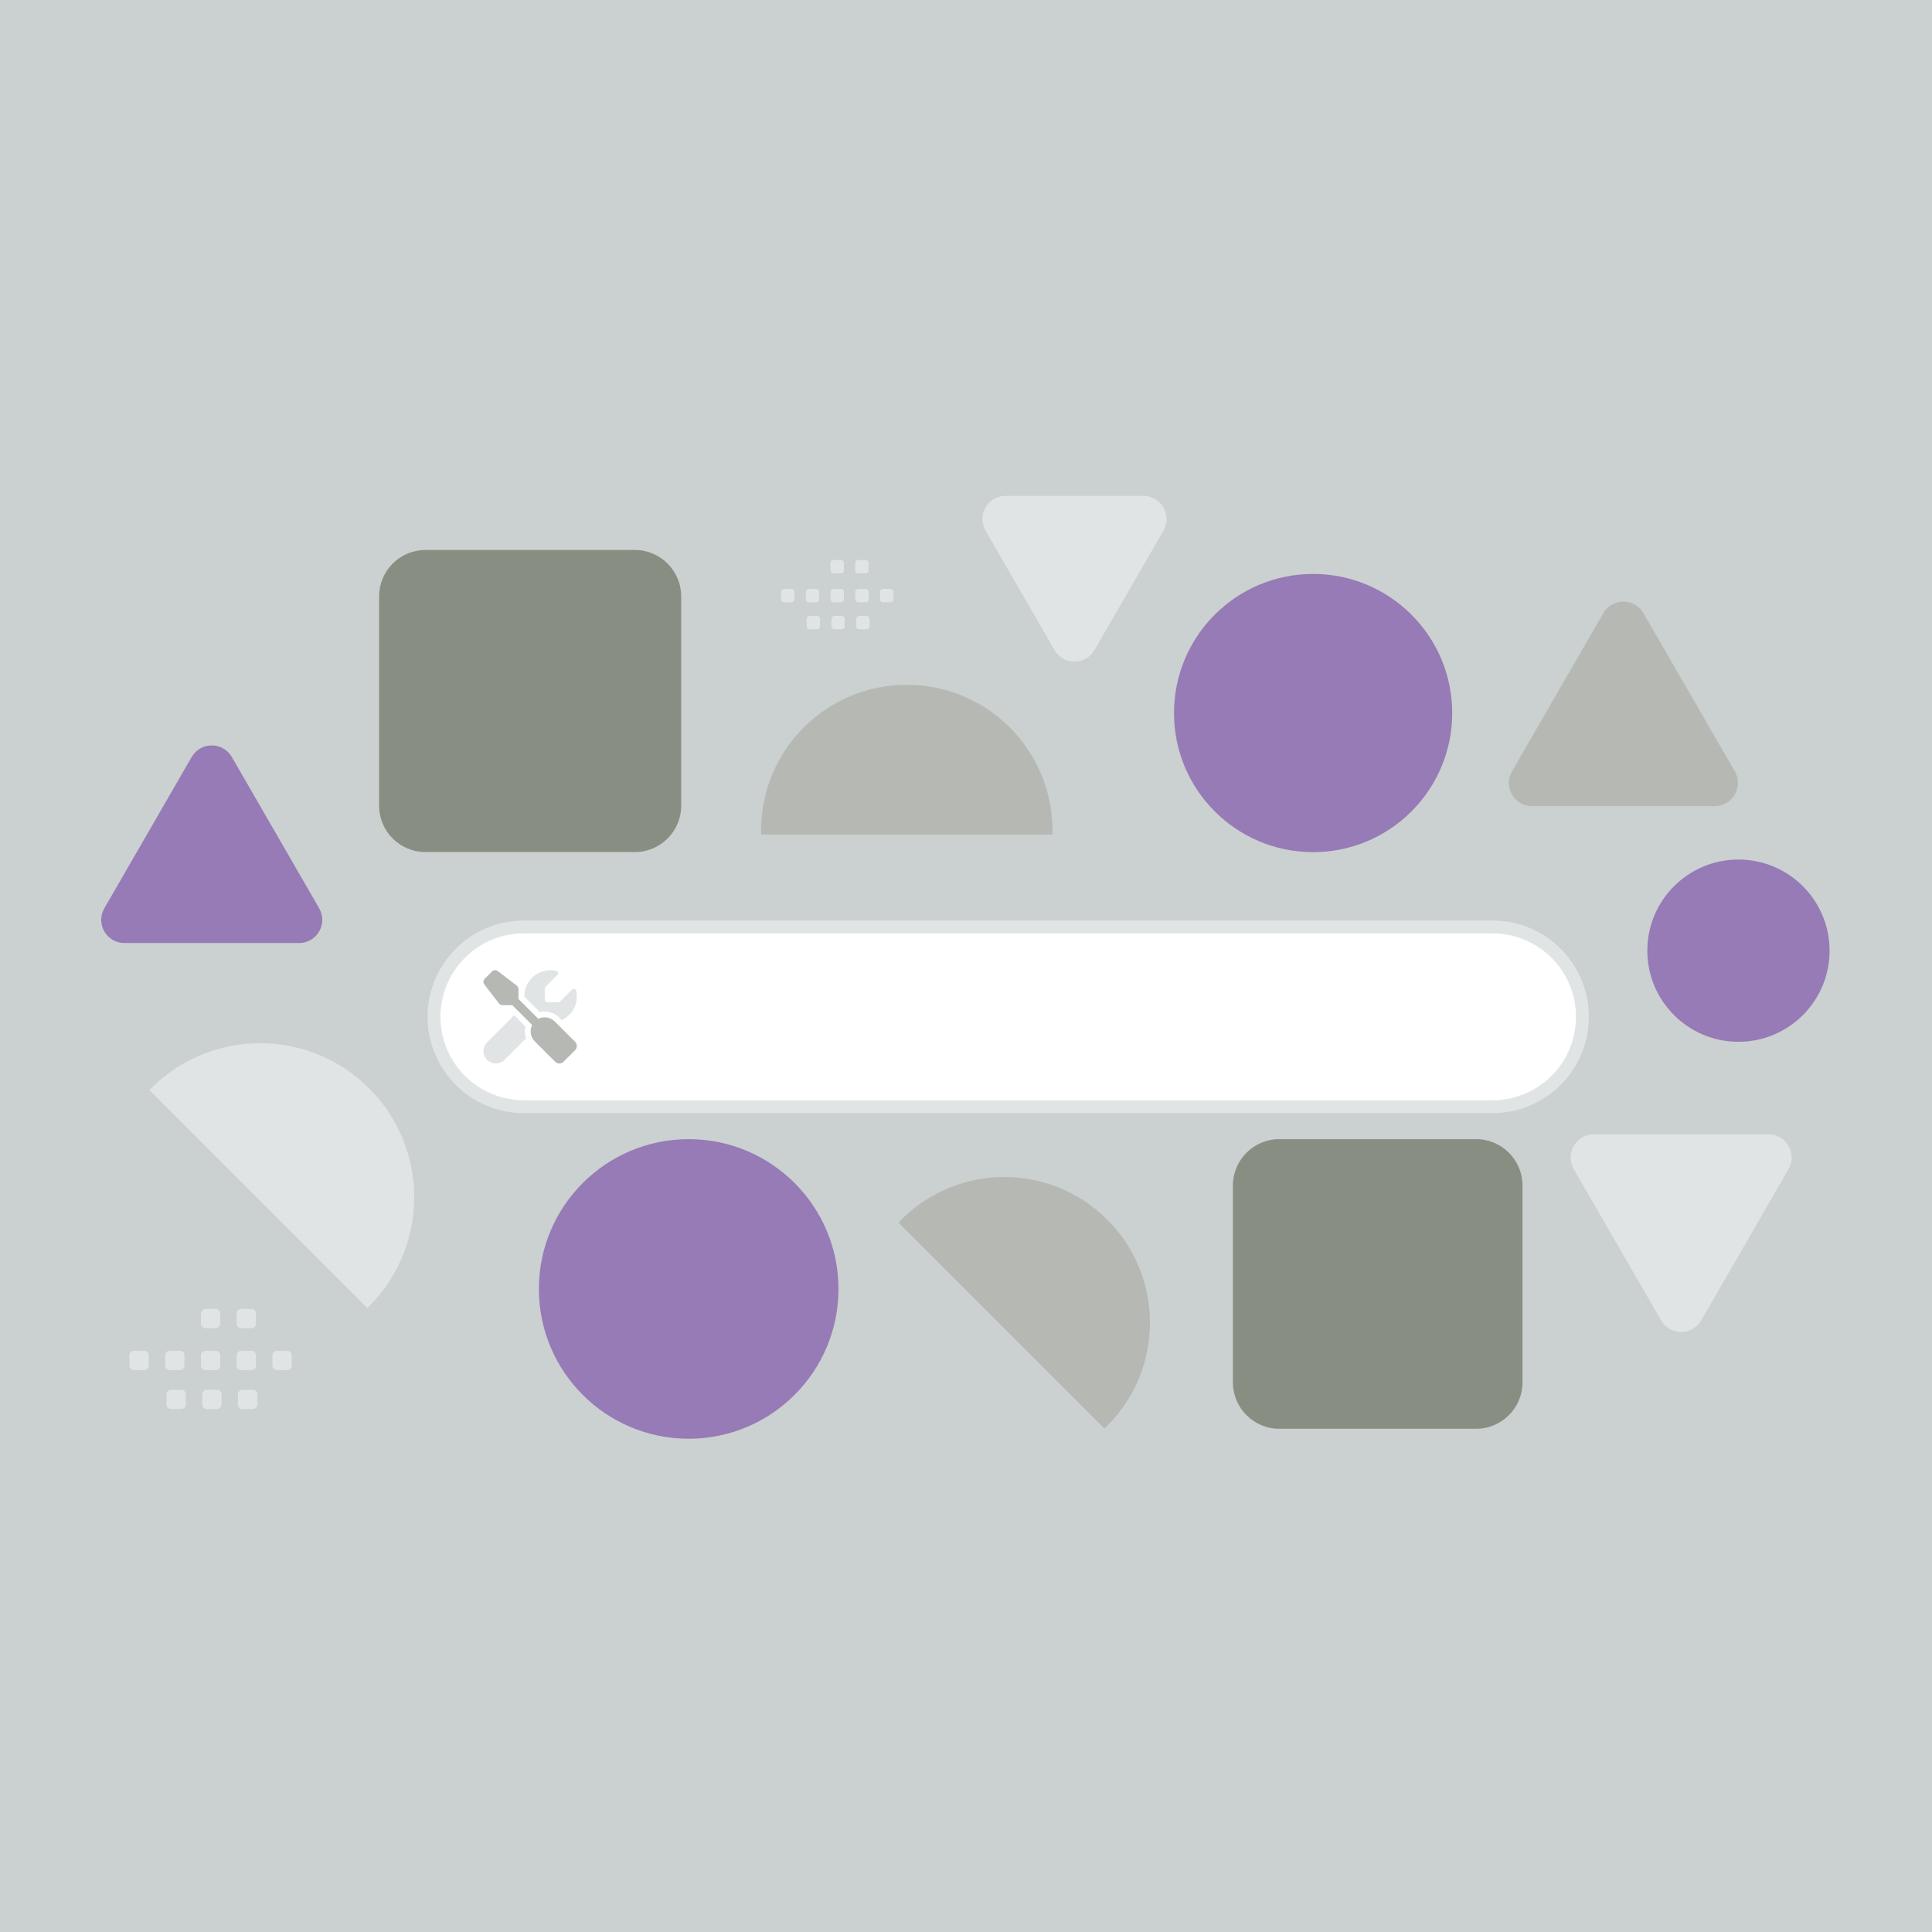
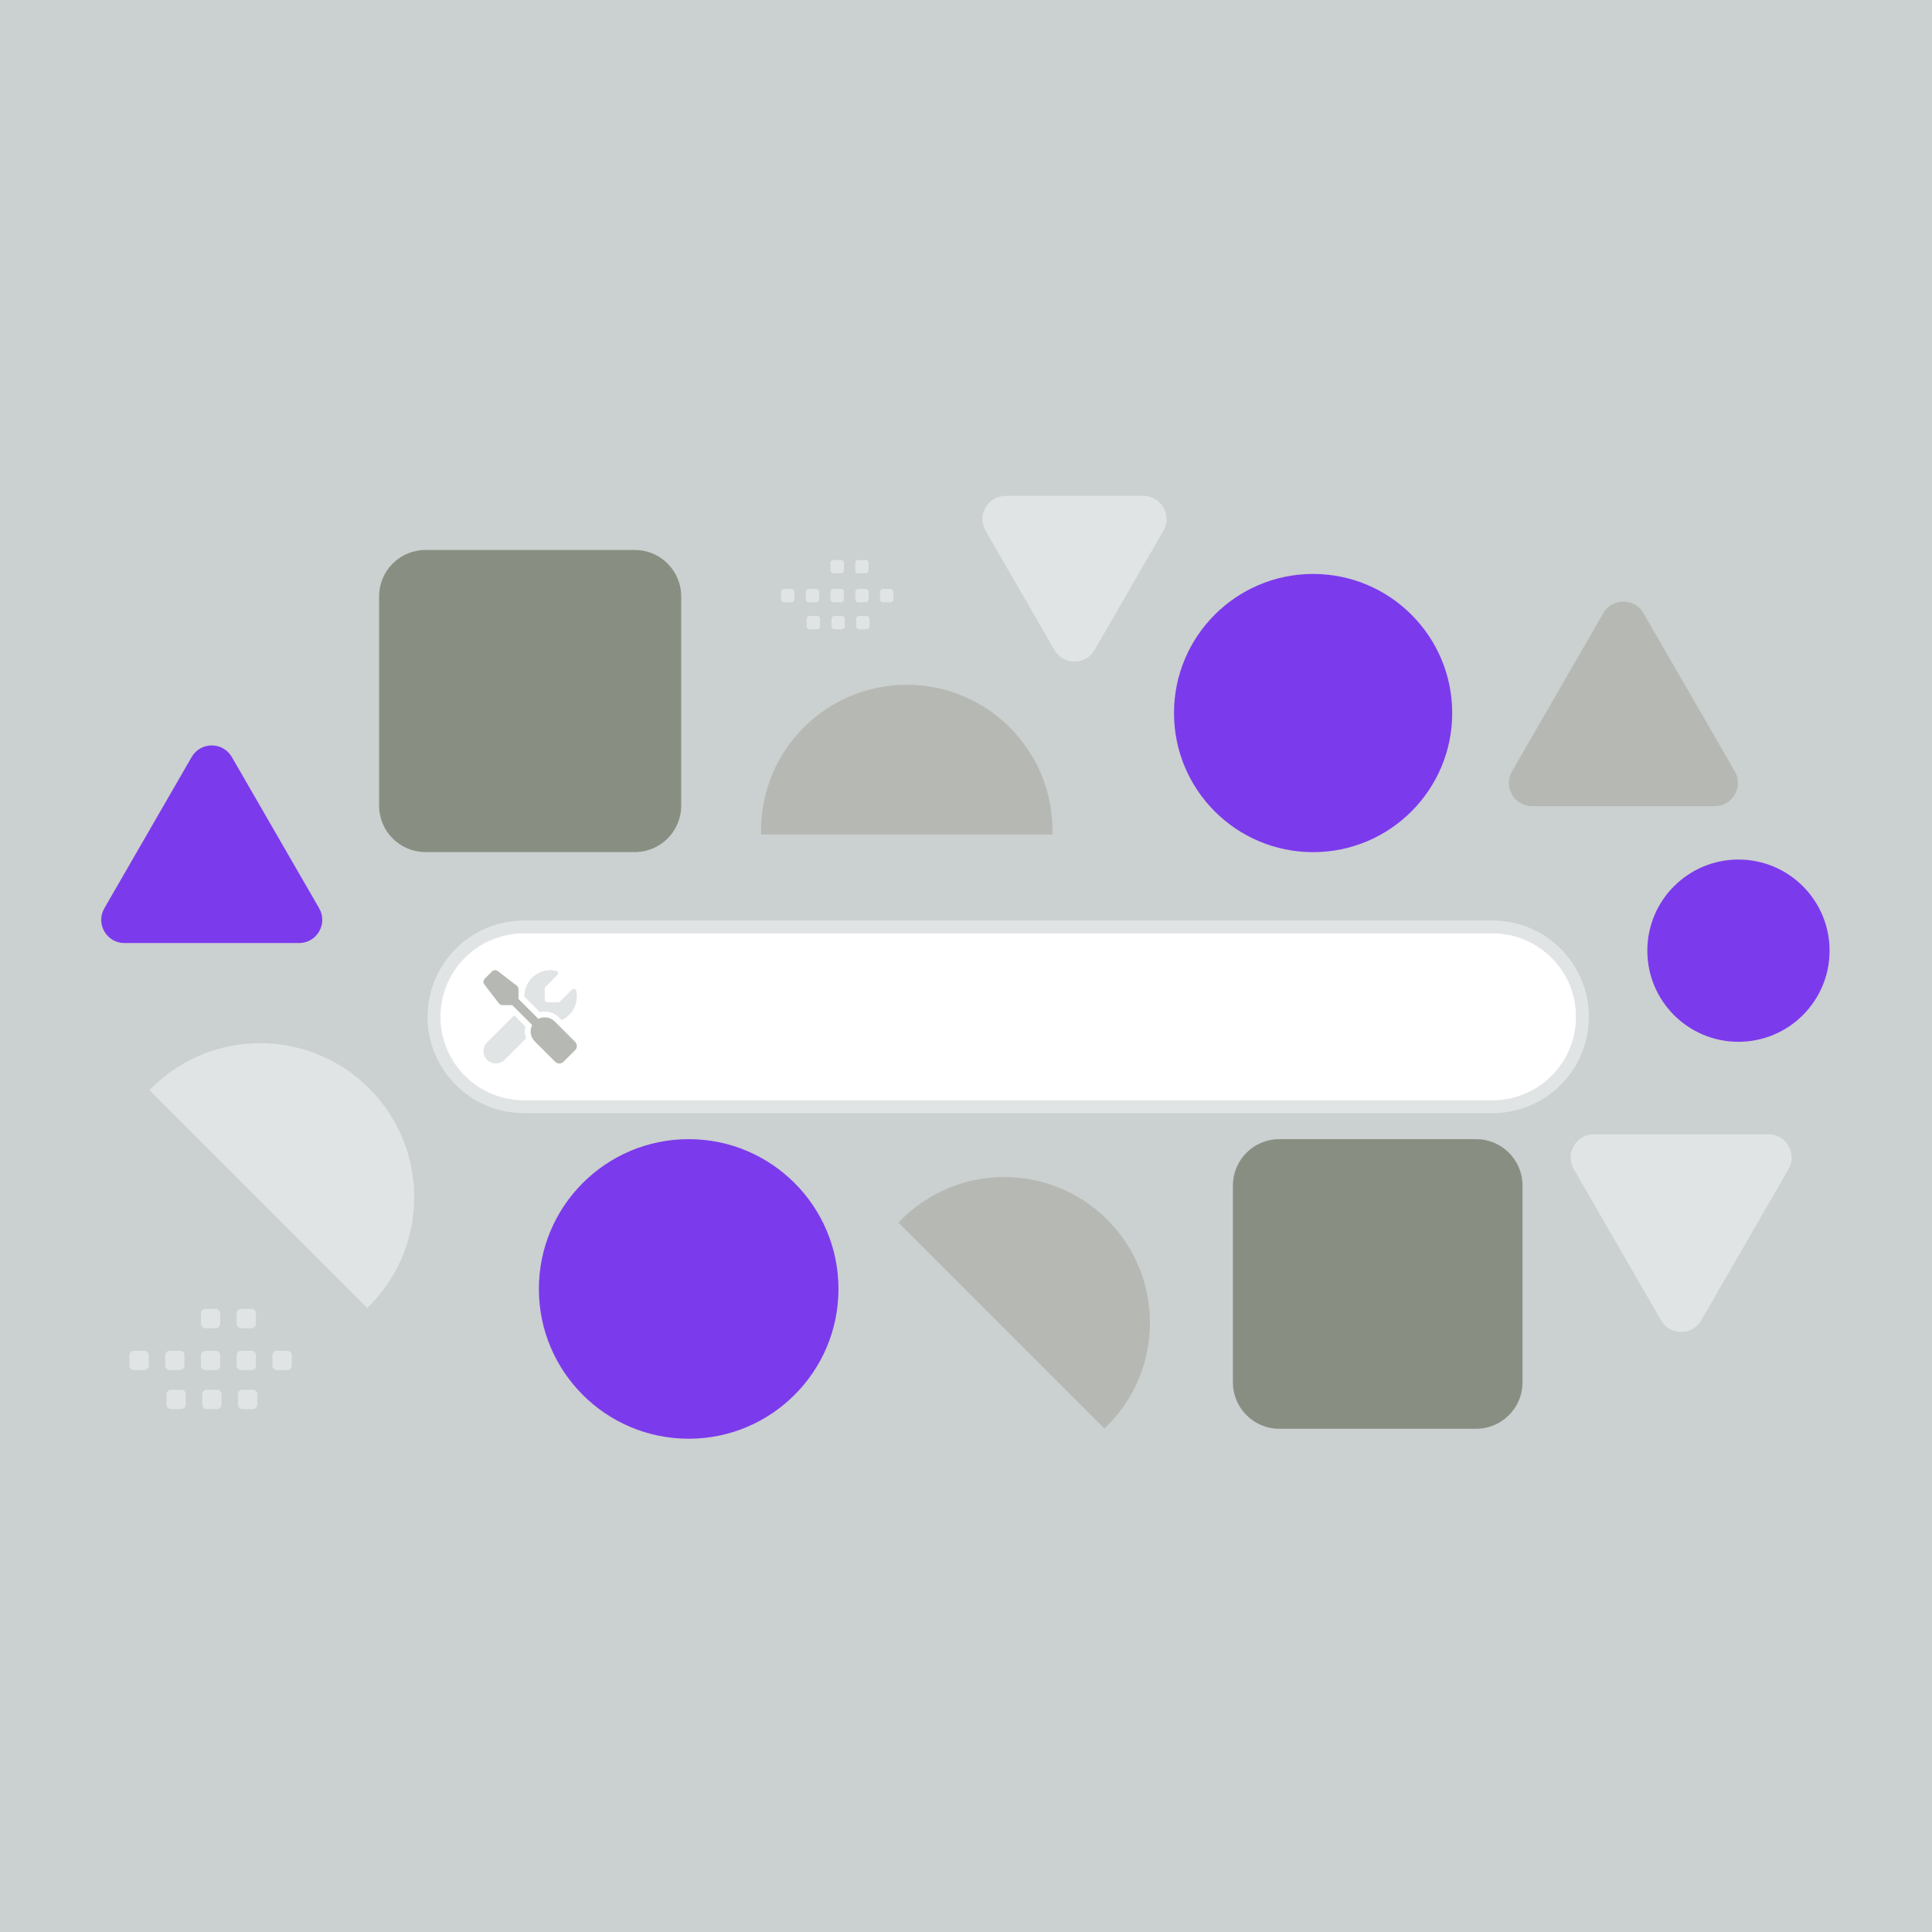
<svg xmlns="http://www.w3.org/2000/svg" width="600" height="600" viewBox="0 0 600 600" fill="none" version="1.1" id="svg21663">
  <defs id="defs21667" />
  <rect width="600" height="600" fill="#CBD0D0" id="rect21635" />
  <path d="M197.146 170.802H132.137C124.183 170.802 117.735 177.25 117.735 185.204V250.212C117.735 258.166 124.183 264.614 132.137 264.614H197.146C205.1 264.614 211.548 258.166 211.548 250.212V185.204C211.548 177.25 205.1 170.802 197.146 170.802Z" fill="#888F82" id="path21637" />
  <path d="M458.424 353.775H397.293C389.338 353.775 382.891 360.223 382.891 368.177V429.309C382.891 437.263 389.338 443.711 397.293 443.711H458.424C466.378 443.711 472.826 437.263 472.826 429.309V368.177C472.826 360.223 466.378 353.775 458.424 353.775Z" fill="#888F82" id="path21639" />
-   <path d="M213.874 446.812C239.565 446.812 260.392 425.985 260.392 400.294C260.392 374.602 239.565 353.775 213.874 353.775C188.182 353.775 167.355 374.602 167.355 400.294C167.355 425.985 188.182 446.812 213.874 446.812Z" fill="#C26148" id="path21641" style="fill:#967bb6;fill-opacity:1" />
-   <path d="M539.891 323.537C555.52 323.537 568.19 310.868 568.19 295.239C568.19 279.61 555.52 266.94 539.891 266.94C524.262 266.94 511.593 279.61 511.593 295.239C511.593 310.868 524.262 323.537 539.891 323.537Z" fill="#C26148" id="path21643" style="fill:#967bb6;fill-opacity:1" />
-   <path d="M407.796 264.641C431.654 264.641 450.994 245.301 450.994 221.443C450.994 197.586 431.654 178.245 407.796 178.245C383.938 178.245 364.598 197.586 364.598 221.443C364.598 245.301 383.938 264.641 407.796 264.641Z" fill="#C26148" id="path21645" style="fill:#967bb6;fill-opacity:1" />
+   <path d="M213.874 446.812C239.565 446.812 260.392 425.985 260.392 400.294C260.392 374.602 239.565 353.775 213.874 353.775C188.182 353.775 167.355 374.602 167.355 400.294C167.355 425.985 188.182 446.812 213.874 446.812Z" fill="#C26148" id="path21641" style="fill:#7c3aed;fill-opacity:1" />
+   <path d="M539.891 323.537C555.52 323.537 568.19 310.868 568.19 295.239C568.19 279.61 555.52 266.94 539.891 266.94C524.262 266.94 511.593 279.61 511.593 295.239C511.593 310.868 524.262 323.537 539.891 323.537Z" fill="#C26148" id="path21643" style="fill:#7c3aed;fill-opacity:1" />
+   <path d="M407.796 264.641C431.654 264.641 450.994 245.301 450.994 221.443C450.994 197.586 431.654 178.245 407.796 178.245C383.938 178.245 364.598 197.586 364.598 221.443C364.598 245.301 383.938 264.641 407.796 264.641Z" fill="#C26148" id="path21645" style="fill:#7c3aed;fill-opacity:1" />
  <path fill-rule="evenodd" clip-rule="evenodd" d="M114.074 406.201C114.258 406.023 114.44 405.843 114.622 405.663C133.308 386.975 133.308 356.678 114.622 337.991C95.934 319.304 65.637 319.304 46.95 337.991C46.769 338.172 46.59 338.354 46.412 338.538L114.074 406.201V406.201Z" fill="#E1E4E5" id="path21647" />
  <path fill-rule="evenodd" clip-rule="evenodd" d="M326.832 259.173C326.843 258.755 326.849 258.336 326.849 257.915C326.849 232.926 306.592 212.668 281.603 212.668C256.615 212.668 236.357 232.926 236.357 257.915C236.357 258.336 236.363 258.755 236.374 259.173H326.832ZM342.974 443.656C343.278 443.368 343.579 443.076 343.876 442.779C361.546 425.109 361.546 396.46 343.876 378.791C326.207 361.121 297.558 361.121 279.888 378.791C279.591 379.088 279.298 379.389 279.011 379.693L342.974 443.656V443.656Z" fill="#B6B9B3" id="path21649" />
-   <path d="M59.524 235.1C62.296 230.3 69.226 230.3 71.997 235.1L99.114 282.069C101.886 286.87 98.421 292.87 92.878 292.87H38.644C33.1 292.87 29.635 286.87 32.408 282.069L59.524 235.1V235.1Z" fill="#C26148" id="path21651" style="fill:#967bb6;fill-opacity:1" />
+   <path d="M59.524 235.1C62.296 230.3 69.226 230.3 71.997 235.1L99.114 282.069C101.886 286.87 98.421 292.87 92.878 292.87H38.644C33.1 292.87 29.635 286.87 32.408 282.069L59.524 235.1V235.1Z" fill="#C26148" id="path21651" style="fill:#7c3aed;fill-opacity:1" />
  <path d="M355.084 154C360.627 154 364.092 160.001 361.321 164.802L339.929 201.851C337.158 206.652 330.229 206.652 327.457 201.851L306.067 164.802C303.295 160.001 306.759 154 312.303 154H355.084ZM549.211 352.274C554.754 352.274 558.218 358.274 555.447 363.075L528.33 410.044C525.558 414.844 518.629 414.844 515.857 410.044L488.739 363.075C485.968 358.274 489.433 352.274 494.976 352.274H549.211V352.274Z" fill="#E1E4E5" id="path21653" />
  <path d="M475.799 250.358C470.255 250.358 466.791 244.357 469.563 239.556L497.923 190.435C500.695 185.634 507.624 185.634 510.395 190.435L538.756 239.556C541.527 244.357 538.063 250.358 532.52 250.358H475.799Z" fill="#B6B9B3" id="path21655" />
  <path d="M463.523 287.874H162.703C147.288 287.874 134.792 300.37 134.792 315.785C134.792 331.199 147.288 343.696 162.703 343.696H463.523C478.938 343.696 491.434 331.199 491.434 315.785C491.434 300.37 478.938 287.874 463.523 287.874Z" fill="white" stroke="#E1E4E5" stroke-width="4" id="path21657" />
  <path fill-rule="evenodd" clip-rule="evenodd" d="M41.601 419.495H44.802C45.576 419.495 46.199 420.125 46.199 420.892V424.093C46.199 424.867 45.57 425.49 44.802 425.49H41.601C41.231 425.488 40.877 425.341 40.615 425.079C40.353 424.817 40.206 424.463 40.204 424.093V420.892C40.204 420.709 40.24 420.527 40.31 420.357C40.38 420.188 40.483 420.034 40.613 419.904C40.742 419.774 40.897 419.671 41.066 419.601C41.236 419.531 41.418 419.495 41.601 419.495ZM52.698 419.495H55.898C56.666 419.495 57.295 420.125 57.295 420.892V424.093C57.295 424.867 56.666 425.49 55.898 425.49H52.698C52.328 425.488 51.974 425.341 51.712 425.079C51.45 424.817 51.303 424.463 51.301 424.093V420.892C51.301 420.125 51.931 419.495 52.698 419.495ZM63.802 419.495H67.002C67.77 419.495 68.399 420.125 68.399 420.892V424.093C68.399 424.867 67.77 425.49 67.002 425.49H63.802C63.432 425.488 63.077 425.341 62.816 425.079C62.554 424.817 62.406 424.463 62.405 424.093V420.892C62.405 420.709 62.44 420.527 62.51 420.357C62.581 420.188 62.683 420.033 62.813 419.904C62.943 419.774 63.097 419.671 63.267 419.601C63.437 419.531 63.618 419.495 63.802 419.495V419.495ZM74.898 419.495H78.099C78.866 419.495 79.496 420.125 79.496 420.892V424.093C79.496 424.867 78.866 425.49 78.099 425.49H74.898C74.527 425.489 74.171 425.342 73.908 425.081C73.645 424.819 73.496 424.464 73.495 424.093V420.892C73.499 420.522 73.648 420.168 73.91 419.907C74.173 419.645 74.528 419.498 74.898 419.495ZM85.996 419.495H89.196C89.567 419.496 89.923 419.643 90.186 419.904C90.449 420.166 90.598 420.521 90.6 420.892V424.093C90.6 424.867 89.97 425.49 89.196 425.49H85.996C85.626 425.488 85.271 425.341 85.009 425.079C84.748 424.817 84.6 424.463 84.599 424.093V420.892C84.599 420.125 85.229 419.495 85.996 419.495ZM53.105 431.596H56.306C57.073 431.596 57.703 432.225 57.703 432.992V436.2C57.703 436.967 57.073 437.597 56.306 437.597H53.105C52.734 437.596 52.379 437.449 52.117 437.187C51.855 436.925 51.708 436.57 51.708 436.2V432.999C51.707 432.815 51.742 432.633 51.812 432.463C51.882 432.292 51.984 432.137 52.114 432.007C52.244 431.876 52.398 431.773 52.569 431.702C52.739 431.632 52.921 431.596 53.105 431.596ZM64.202 431.596H67.402C68.169 431.596 68.799 432.225 68.799 432.992V436.2C68.799 436.967 68.169 437.597 67.402 437.597H64.202C63.832 437.595 63.477 437.448 63.215 437.186C62.954 436.924 62.806 436.57 62.805 436.2V432.999C62.804 432.815 62.839 432.633 62.909 432.463C62.978 432.292 63.081 432.137 63.211 432.007C63.341 431.876 63.495 431.773 63.665 431.702C63.835 431.632 64.018 431.596 64.202 431.596V431.596ZM75.299 431.596H78.499C79.273 431.596 79.903 432.225 79.903 432.992V436.2C79.903 436.967 79.273 437.597 78.499 437.597H75.299C74.928 437.595 74.574 437.447 74.312 437.186C74.051 436.924 73.903 436.57 73.901 436.2V432.999C73.902 432.628 74.049 432.273 74.311 432.01C74.572 431.747 74.927 431.598 75.299 431.596V431.596ZM63.802 406.496H67.002C67.77 406.496 68.399 407.126 68.399 407.893V411.094C68.399 411.867 67.77 412.491 67.002 412.491H63.802C63.432 412.489 63.078 412.342 62.816 412.08C62.554 411.819 62.407 411.464 62.405 411.094V407.893C62.405 407.71 62.44 407.528 62.51 407.358C62.581 407.188 62.683 407.034 62.813 406.904C62.943 406.774 63.097 406.672 63.267 406.602C63.437 406.531 63.618 406.496 63.802 406.496V406.496ZM74.898 406.496H78.099C78.866 406.496 79.496 407.126 79.496 407.893V411.094C79.496 411.867 78.866 412.491 78.099 412.491H74.898C74.527 412.491 74.171 412.344 73.908 412.082C73.645 411.82 73.496 411.465 73.495 411.094V407.893C73.499 407.523 73.648 407.169 73.91 406.907C74.173 406.646 74.528 406.498 74.898 406.496V406.496ZM243.528 182.903H245.743C246.279 182.903 246.71 183.339 246.71 183.87V186.086C246.71 186.621 246.274 187.053 245.743 187.053H243.528C243.271 187.052 243.026 186.95 242.845 186.769C242.664 186.587 242.561 186.342 242.56 186.086V183.87C242.56 183.743 242.585 183.617 242.634 183.5C242.682 183.382 242.753 183.275 242.843 183.186C242.933 183.096 243.04 183.024 243.157 182.976C243.275 182.927 243.4 182.903 243.528 182.903V182.903ZM251.21 182.903H253.425C253.681 182.904 253.927 183.007 254.108 183.188C254.289 183.369 254.391 183.614 254.392 183.87V186.086C254.392 186.621 253.956 187.053 253.425 187.053H251.21C250.953 187.052 250.708 186.95 250.527 186.769C250.346 186.587 250.243 186.342 250.243 186.086V183.87C250.243 183.339 250.678 182.903 251.21 182.903ZM258.897 182.903H261.112C261.644 182.903 262.08 183.339 262.08 183.87V186.086C262.08 186.621 261.644 187.053 261.112 187.053H258.897C258.64 187.052 258.395 186.95 258.214 186.769C258.033 186.587 257.931 186.342 257.93 186.086V183.87C257.929 183.743 257.954 183.617 258.003 183.5C258.051 183.382 258.122 183.275 258.212 183.186C258.302 183.096 258.409 183.024 258.526 182.976C258.644 182.927 258.77 182.903 258.897 182.903V182.903ZM266.579 182.903H268.794C269.326 182.903 269.762 183.339 269.762 183.87V186.086C269.762 186.621 269.326 187.053 268.794 187.053H266.579C266.322 187.053 266.076 186.951 265.894 186.77C265.712 186.588 265.609 186.343 265.607 186.086V183.87C265.61 183.614 265.713 183.369 265.895 183.188C266.077 183.007 266.322 182.905 266.579 182.903ZM274.261 182.903H276.477C277.013 182.903 277.449 183.339 277.449 183.87V186.086C277.449 186.621 277.013 187.053 276.477 187.053H274.261C274.005 187.052 273.76 186.95 273.579 186.769C273.397 186.587 273.295 186.342 273.294 186.086V183.87C273.294 183.339 273.73 182.903 274.261 182.903ZM251.491 191.281H253.707C254.238 191.281 254.674 191.716 254.674 192.248V194.468C254.674 194.999 254.238 195.435 253.707 195.435H251.491C251.235 195.435 250.989 195.333 250.808 195.151C250.626 194.97 250.524 194.724 250.524 194.468V192.252C250.523 192.125 250.548 191.998 250.596 191.88C250.644 191.762 250.715 191.655 250.805 191.565C250.895 191.475 251.002 191.403 251.12 191.354C251.238 191.305 251.364 191.28 251.491 191.281V191.281ZM259.173 191.281H261.389C261.92 191.281 262.356 191.716 262.356 192.248V194.468C262.356 194.999 261.92 195.435 261.389 195.435H259.173C258.917 195.434 258.672 195.332 258.49 195.151C258.309 194.969 258.207 194.724 258.206 194.468V192.252C258.205 192.125 258.23 191.998 258.278 191.88C258.326 191.762 258.397 191.655 258.487 191.565C258.577 191.475 258.684 191.403 258.802 191.354C258.92 191.305 259.046 191.28 259.173 191.281V191.281ZM266.856 191.281H269.072C269.607 191.281 270.044 191.716 270.044 192.248V194.468C270.042 194.725 269.939 194.971 269.757 195.152C269.575 195.333 269.329 195.435 269.072 195.435H266.856C266.6 195.434 266.354 195.332 266.173 195.151C265.992 194.969 265.89 194.724 265.889 194.468V192.252C265.889 191.995 265.991 191.749 266.172 191.567C266.353 191.385 266.599 191.282 266.856 191.281ZM258.897 173.904H261.112C261.644 173.904 262.08 174.339 262.08 174.871V177.087C262.08 177.622 261.644 178.054 261.112 178.054H258.897C258.64 178.053 258.395 177.951 258.214 177.769C258.033 177.588 257.931 177.343 257.93 177.087V174.871C257.929 174.744 257.954 174.618 258.003 174.5C258.051 174.383 258.122 174.276 258.212 174.186C258.302 174.097 258.409 174.025 258.526 173.977C258.644 173.928 258.77 173.904 258.897 173.904ZM266.579 173.904H268.794C269.326 173.904 269.762 174.339 269.762 174.871V177.087C269.762 177.622 269.326 178.054 268.794 178.054H266.579C266.322 178.054 266.076 177.952 265.894 177.771C265.712 177.589 265.609 177.343 265.607 177.087V174.871C265.61 174.614 265.713 174.369 265.895 174.188C266.077 174.008 266.322 173.905 266.579 173.904Z" fill="#E1E4E5" id="path21661" />
  <g id="g27298" transform="matrix(0.1449986,0,0,0.1449986,121.1419,272.2854)">
    <path id="path24347" style="fill:#e1e4e5;fill-opacity:1;stroke-width:0.391" d="m 207.773,354.727 c -4.961,4.961 -7.773,11.719 -7.773,18.75 0,14.648 11.875,26.524 26.524,26.524 7.031,0 13.789,-2.813 18.75,-7.773 l 46.016,-46.016 c -3.047,-8.164 -3.516,-17.031 -1.406,-25.43 l -24.102,-24.102 z m 192.227,-98.477 c 0,-4.102 -0.43,-8.086 -1.25,-11.914 -0.938,-4.375 -6.289,-5.508 -9.453,-2.344 L 364.336,266.953 c -1.172,1.172 -2.773,1.836 -4.414,1.836 h -22.422 c -3.438,0 -6.25,-2.812 -6.25,-6.25 v -22.461 c 0,-1.641 0.664,-3.242 1.836,-4.414 l 24.961,-24.961 c 3.164,-3.164 2.031,-8.516 -2.344,-9.453 -3.867,-0.82 -7.852,-1.25 -11.953,-1.25 -31.055,0 -56.25,25.195 -56.25,56.25 v 0.312 l 33.32,33.32 c 14.063,-3.555 29.609,0.195 40.625,11.211 l 6.133,6.133 c 19.141,-8.984 32.422,-28.438 32.422,-50.977 z" />
    <path style="fill:#b6b9b3;stroke-width:0.391;fill-opacity:1" d="m 230.713,201.96 c -3.711,-2.891 -8.984,-2.539 -12.344,0.781 l -15.625,15.625 c -3.32,3.32 -3.672,8.594 -0.82,12.344 l 31.25,40.625 c 1.758,2.305 4.531,3.672 7.422,3.672 h 21.133 l 42.578,42.578 c -5.742,11.328 -3.906,25.547 5.586,35 l 43.75,43.75 c 4.883,4.883 12.813,4.883 17.695,0 l 25,-25 c 4.883,-4.883 4.883,-12.813 0,-17.695 l -43.75,-43.75 c -9.453,-9.453 -23.672,-11.328 -35,-5.586 l -42.578,-42.578 v -21.094 c 0,-2.93 -1.367,-5.664 -3.672,-7.422 z" id="path23973" />
  </g>
</svg>
